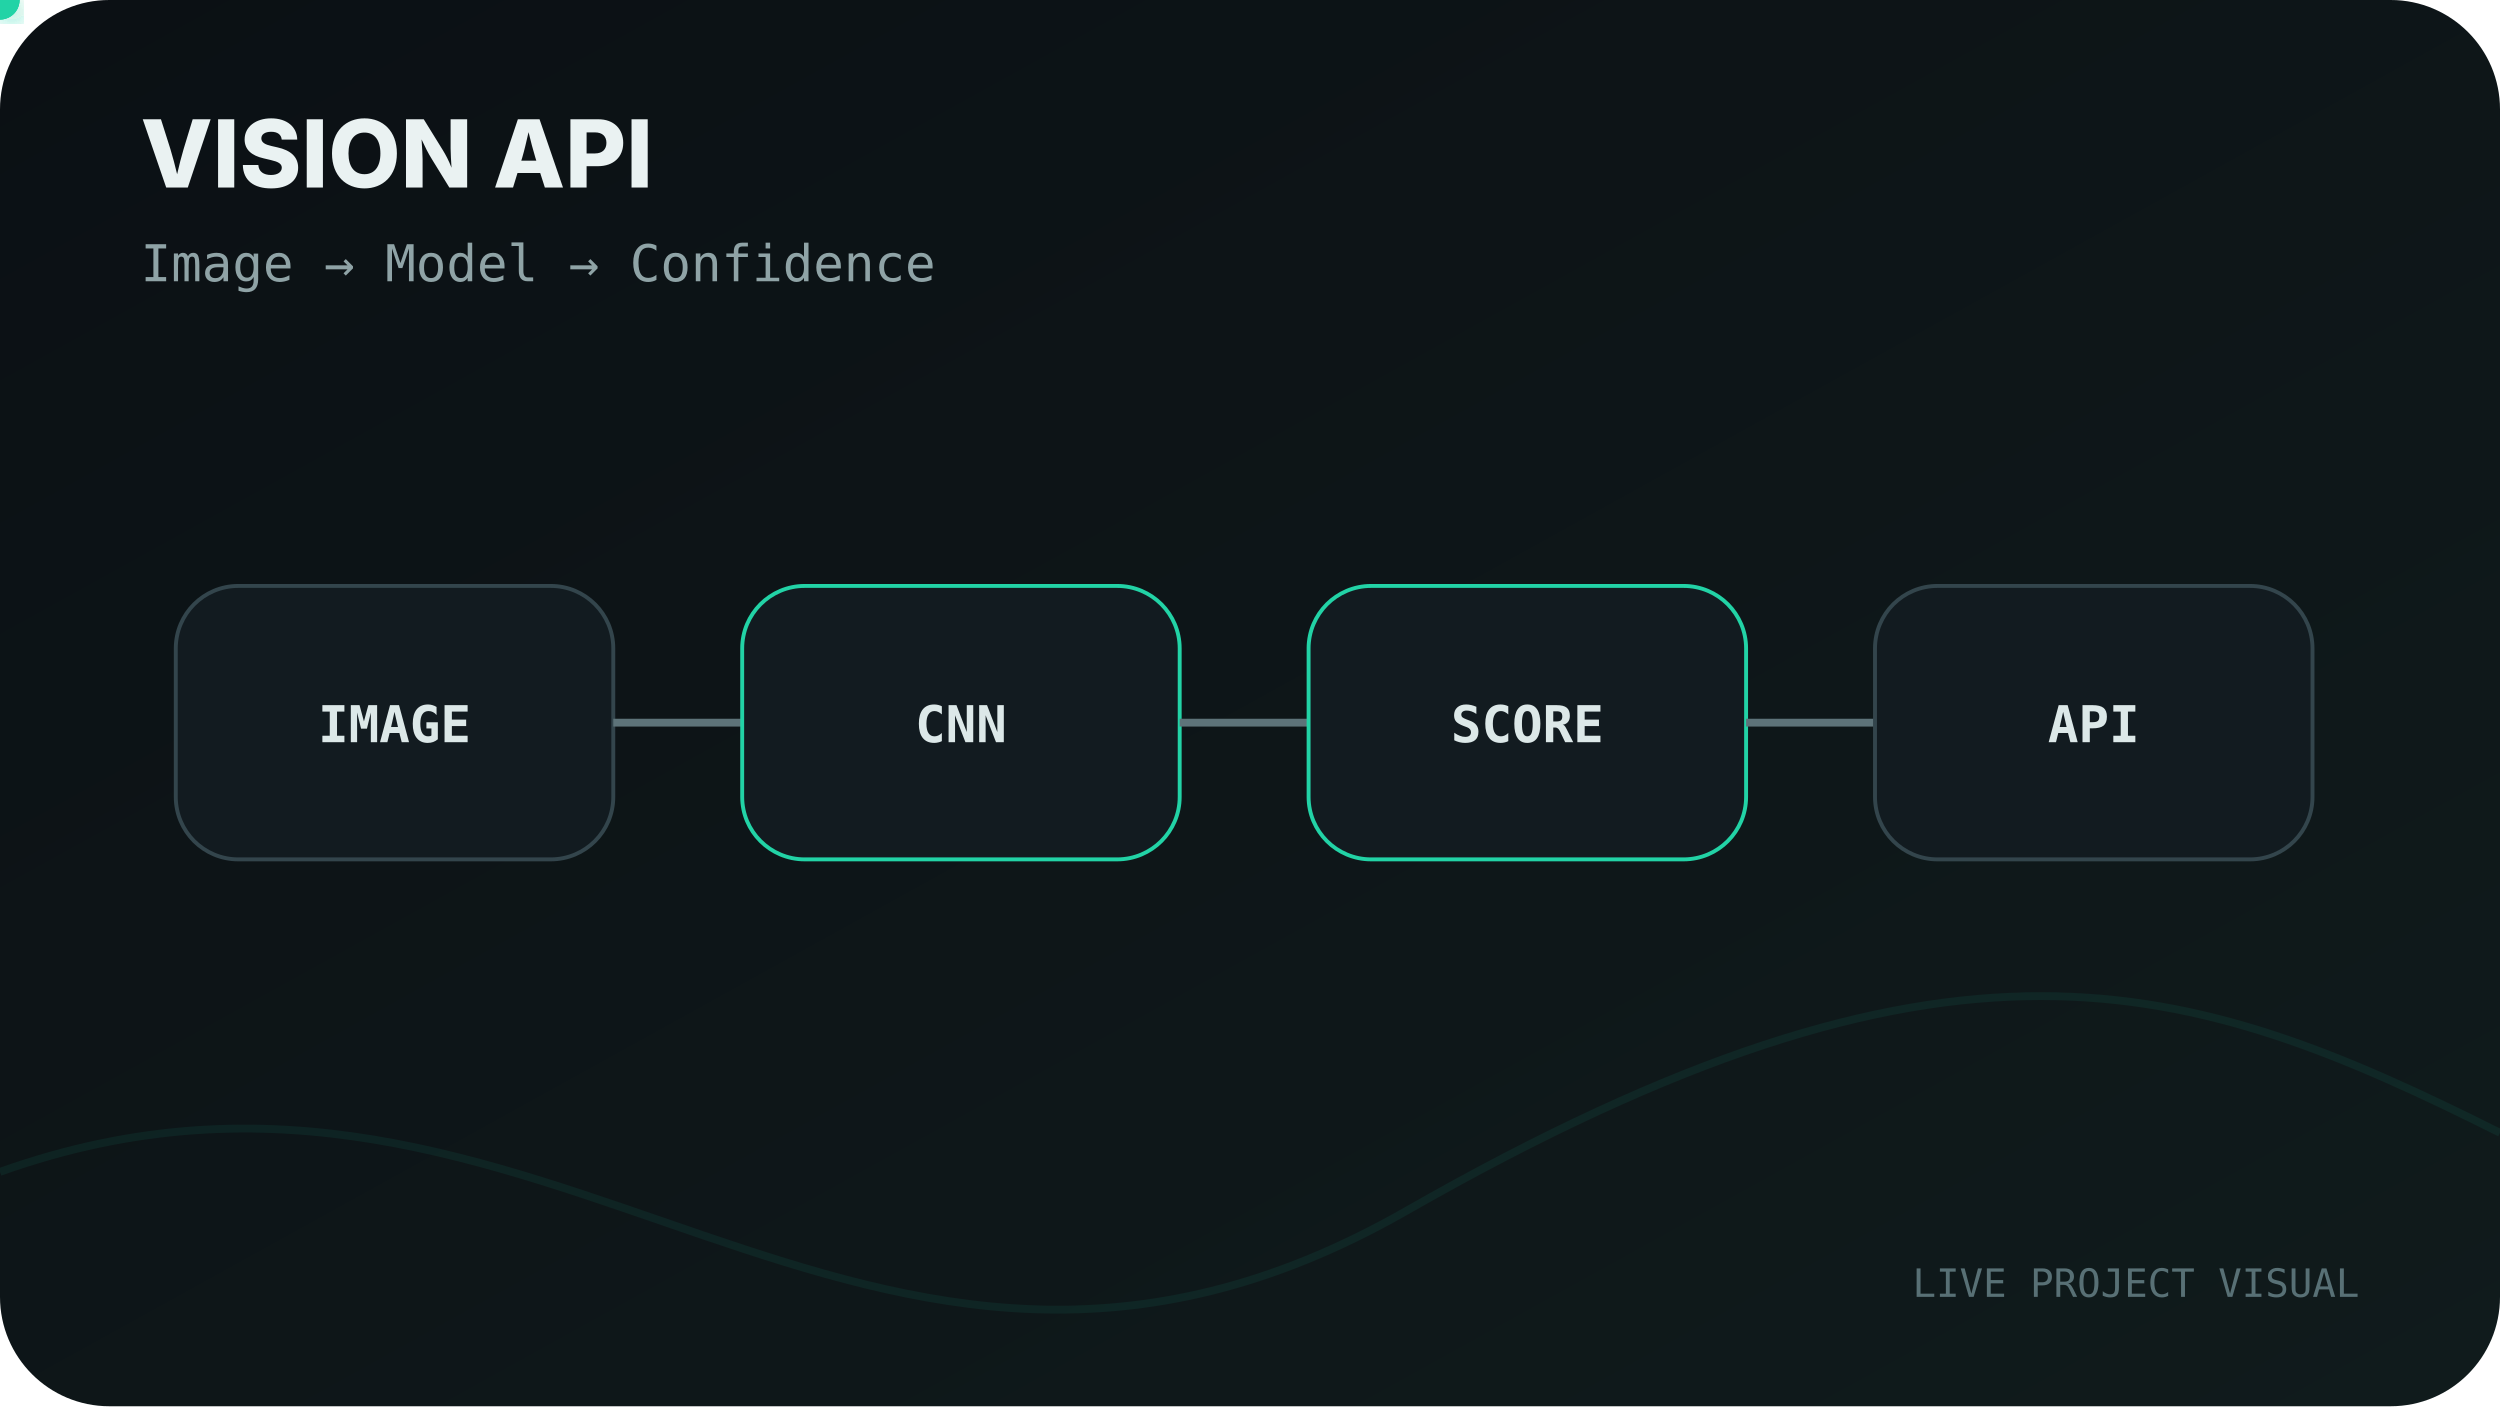
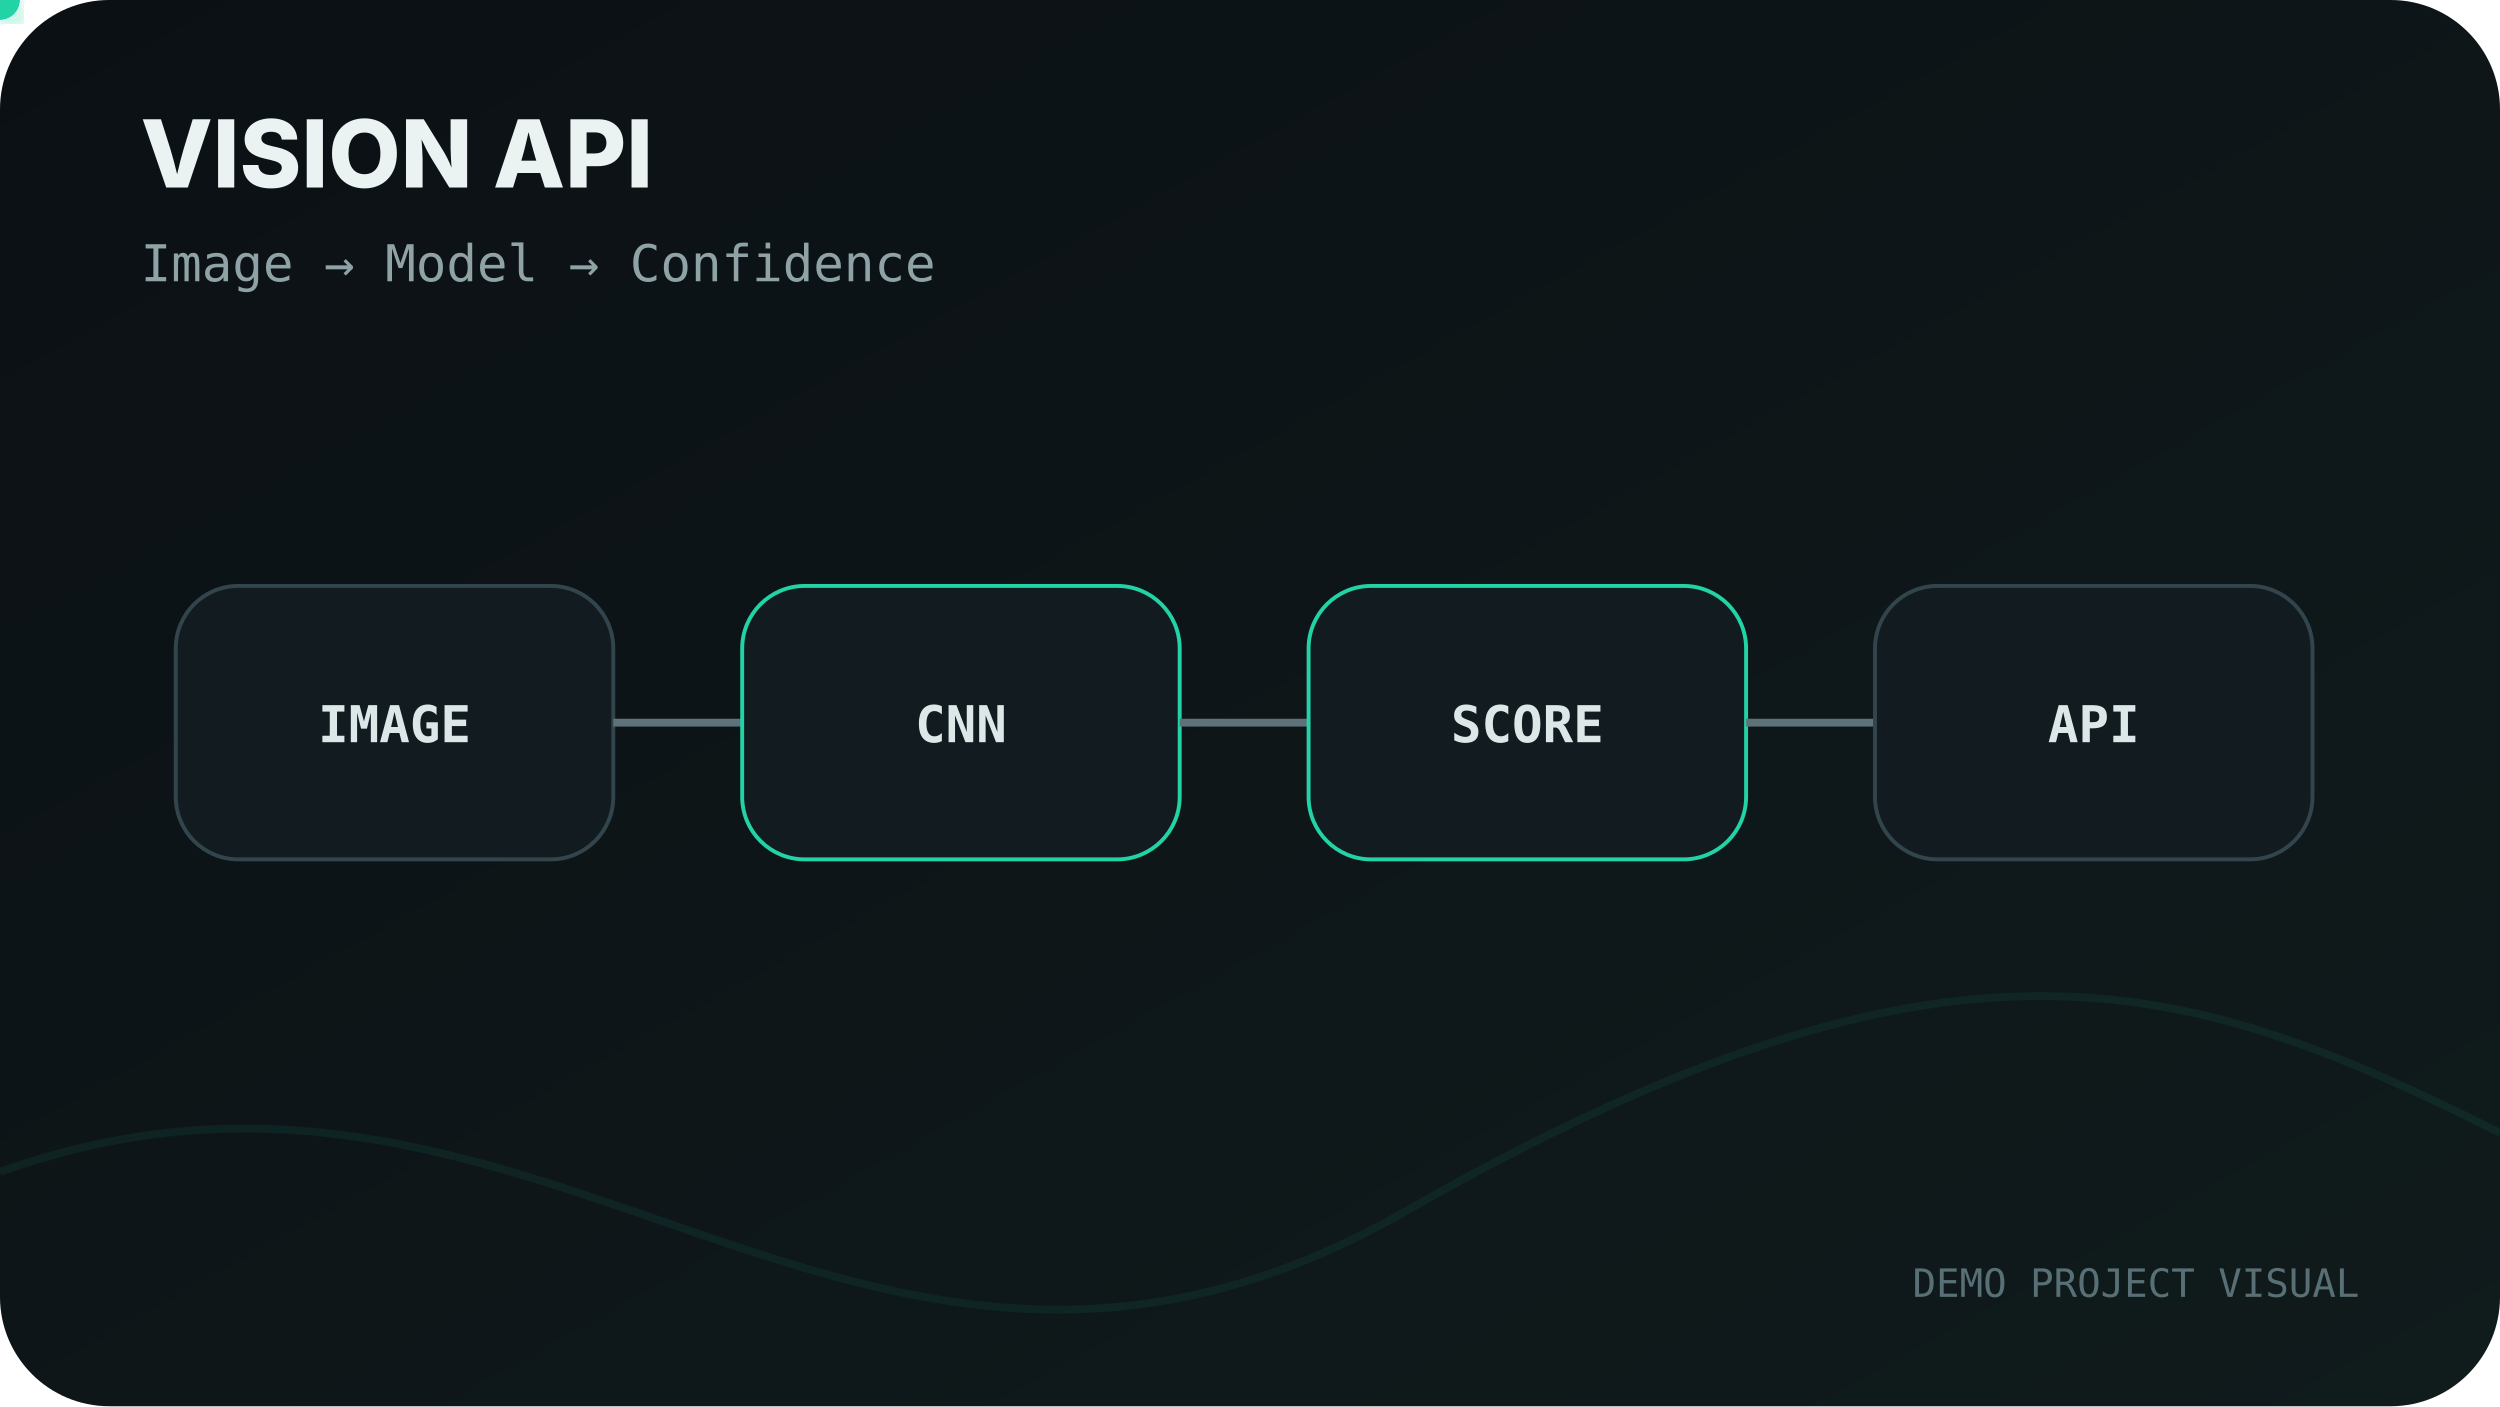
<svg xmlns="http://www.w3.org/2000/svg" viewBox="0 0 640 360">
  <style>@media(prefers-reduced-motion:reduce){*{animation:none!important}}.pulse{animation:pulse 1.8s ease-in-out infinite}.dash{stroke-dasharray:8 8;animation:dash 1.2s linear infinite}.float{animation:float 2.8s ease-in-out infinite}@keyframes pulse{50%{opacity:.35}}@keyframes dash{to{stroke-dashoffset:-32}}@keyframes float{50%{transform:translateY(-7px)}}</style>
  <defs>
    <linearGradient id="g" x1="0" y1="0" x2="1" y2="1">
      <stop stop-color="#0b1014" />
      <stop offset="1" stop-color="#101b1c" />
    </linearGradient>
    <filter id="glow">
      <feGaussianBlur stdDeviation="4" result="b" />
      <feMerge>
        <feMergeNode in="b" />
        <feMergeNode in="SourceGraphic" />
      </feMerge>
    </filter>
  </defs>
  <rect width="640" height="360" rx="28" fill="url(#g)" />
  <path d="M0 300 C140 250 220 390 360 310 S560 250 640 290" fill="none" stroke="#22d3a6" stroke-opacity=".08" stroke-width="2" />
  <text x="36" y="48" fill="#eaf2f2" font-family="Inter,Arial" font-size="24" font-weight="800">VISION API</text>
  <text x="36" y="72" fill="#8fa3a6" font-family="monospace" font-size="13">Image → Model → Confidence</text>
  <rect x="45" y="150" width="112" height="70" rx="16" fill="#121b20" stroke="#33454c" />
  <text x="101" y="190" text-anchor="middle" fill="#dce8e8" font-family="monospace" font-size="13" font-weight="700">IMAGE</text>
  <path id="p0" d="M157 185 H190" stroke="#5d7379" stroke-width="2" />
  <circle r="5" fill="#22d3a6" filter="url(#glow)">
    <animateMotion dur="1.7s" begin="0.0s" repeatCount="indefinite">
      <mpath href="#p0" />
    </animateMotion>
  </circle>
  <rect x="190" y="150" width="112" height="70" rx="16" fill="#121b20" stroke="#22d3a6" />
  <text x="246" y="190" text-anchor="middle" fill="#dce8e8" font-family="monospace" font-size="13" font-weight="700">CNN</text>
  <path id="p1" d="M302 185 H335" stroke="#5d7379" stroke-width="2" />
  <circle r="5" fill="#22d3a6" filter="url(#glow)">
    <animateMotion dur="1.7s" begin="0.25s" repeatCount="indefinite">
      <mpath href="#p1" />
    </animateMotion>
  </circle>
  <rect x="335" y="150" width="112" height="70" rx="16" fill="#121b20" stroke="#22d3a6" />
  <text x="391" y="190" text-anchor="middle" fill="#dce8e8" font-family="monospace" font-size="13" font-weight="700">SCORE</text>
  <path id="p2" d="M447 185 H480" stroke="#5d7379" stroke-width="2" />
  <circle r="5" fill="#22d3a6" filter="url(#glow)">
    <animateMotion dur="1.7s" begin="0.5s" repeatCount="indefinite">
      <mpath href="#p2" />
    </animateMotion>
  </circle>
  <rect x="480" y="150" width="112" height="70" rx="16" fill="#121b20" stroke="#33454c" />
  <text x="536" y="190" text-anchor="middle" fill="#dce8e8" font-family="monospace" font-size="13" font-weight="700">API</text>
-   <text x="604" y="332" text-anchor="end" fill="#587075" font-family="monospace" font-size="10">LIVE PROJECT VISUAL</text>
+   <text x="604" y="332" text-anchor="end" fill="#587075" font-family="monospace" font-size="10">DEMO PROJECT VISUAL</text>
</svg>
